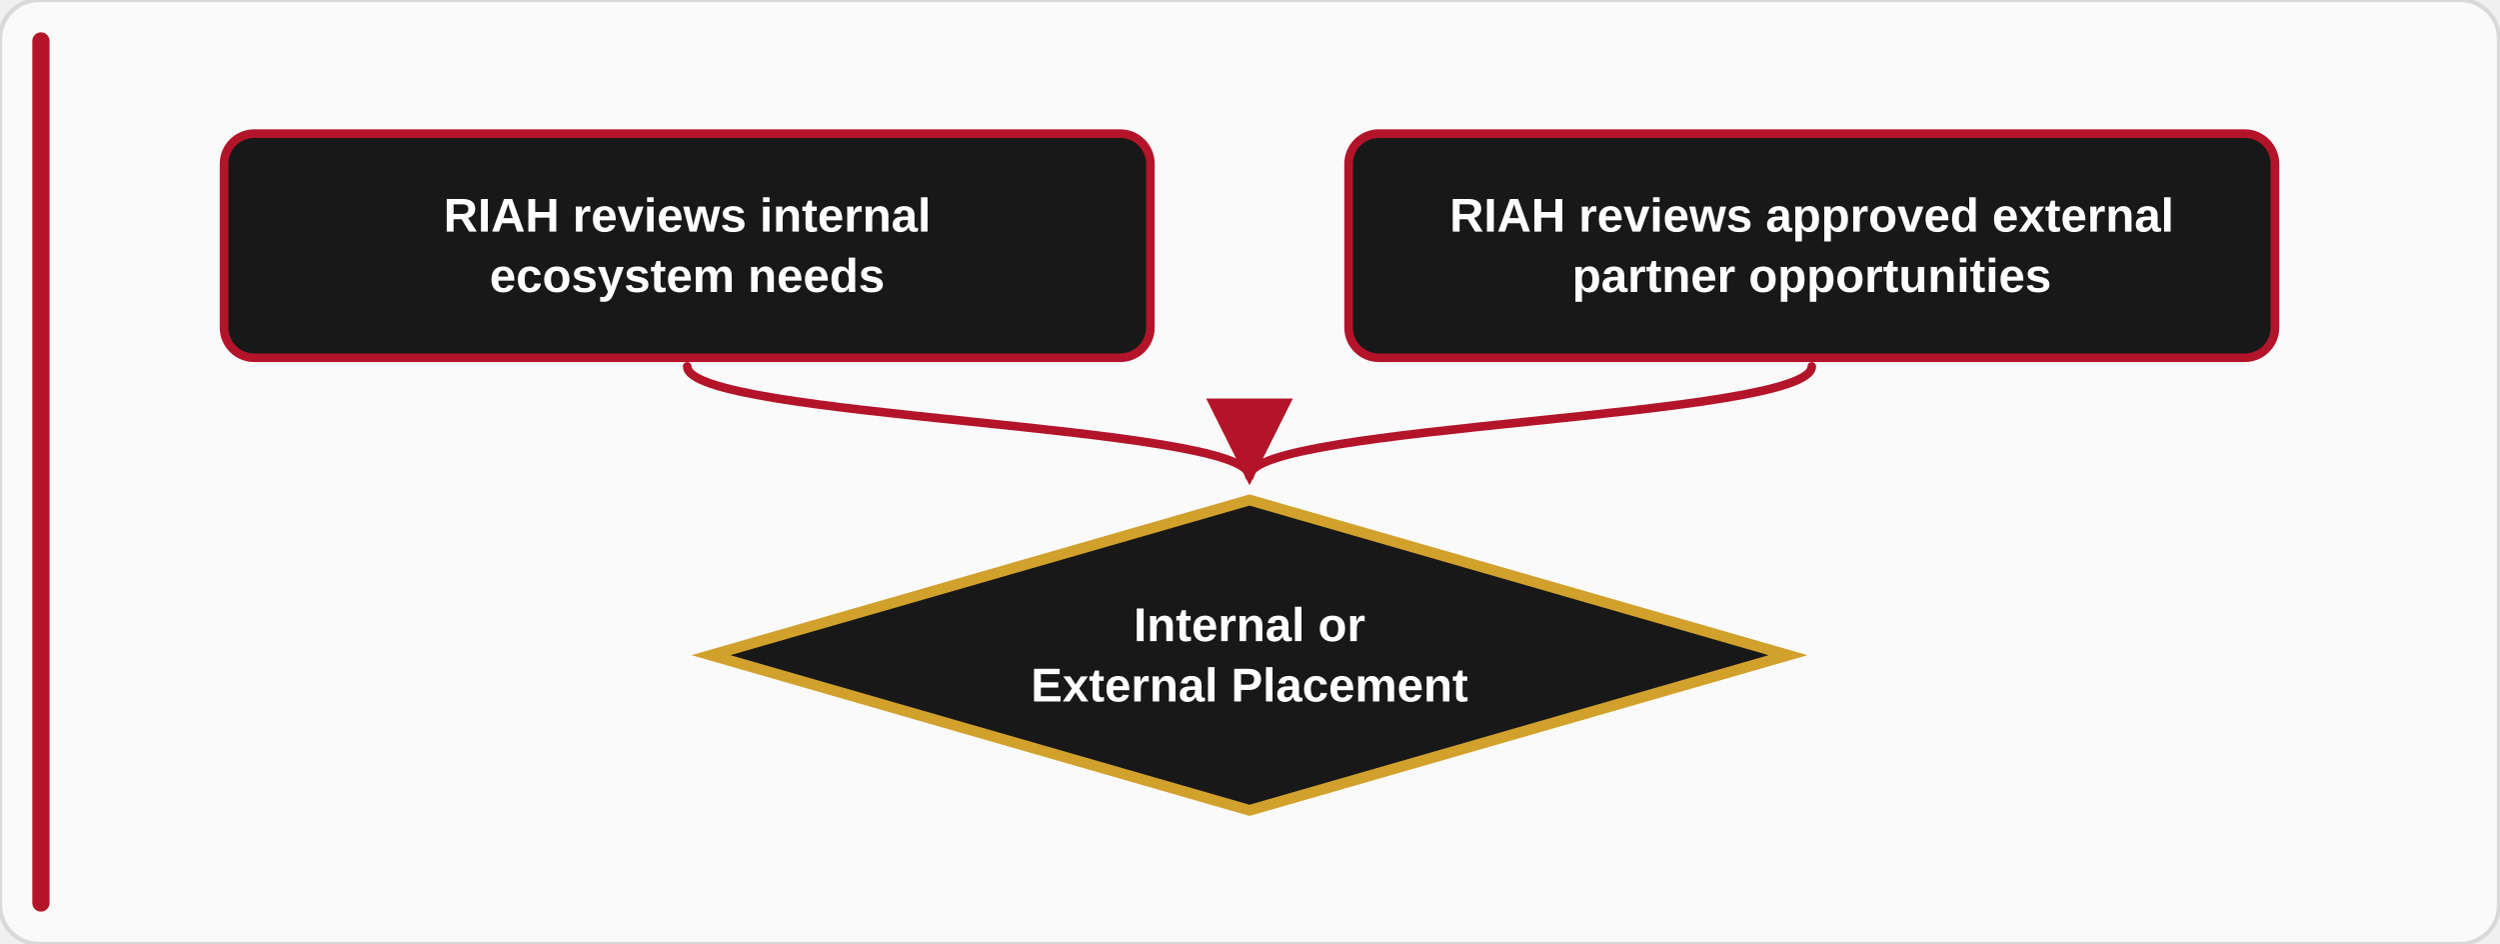
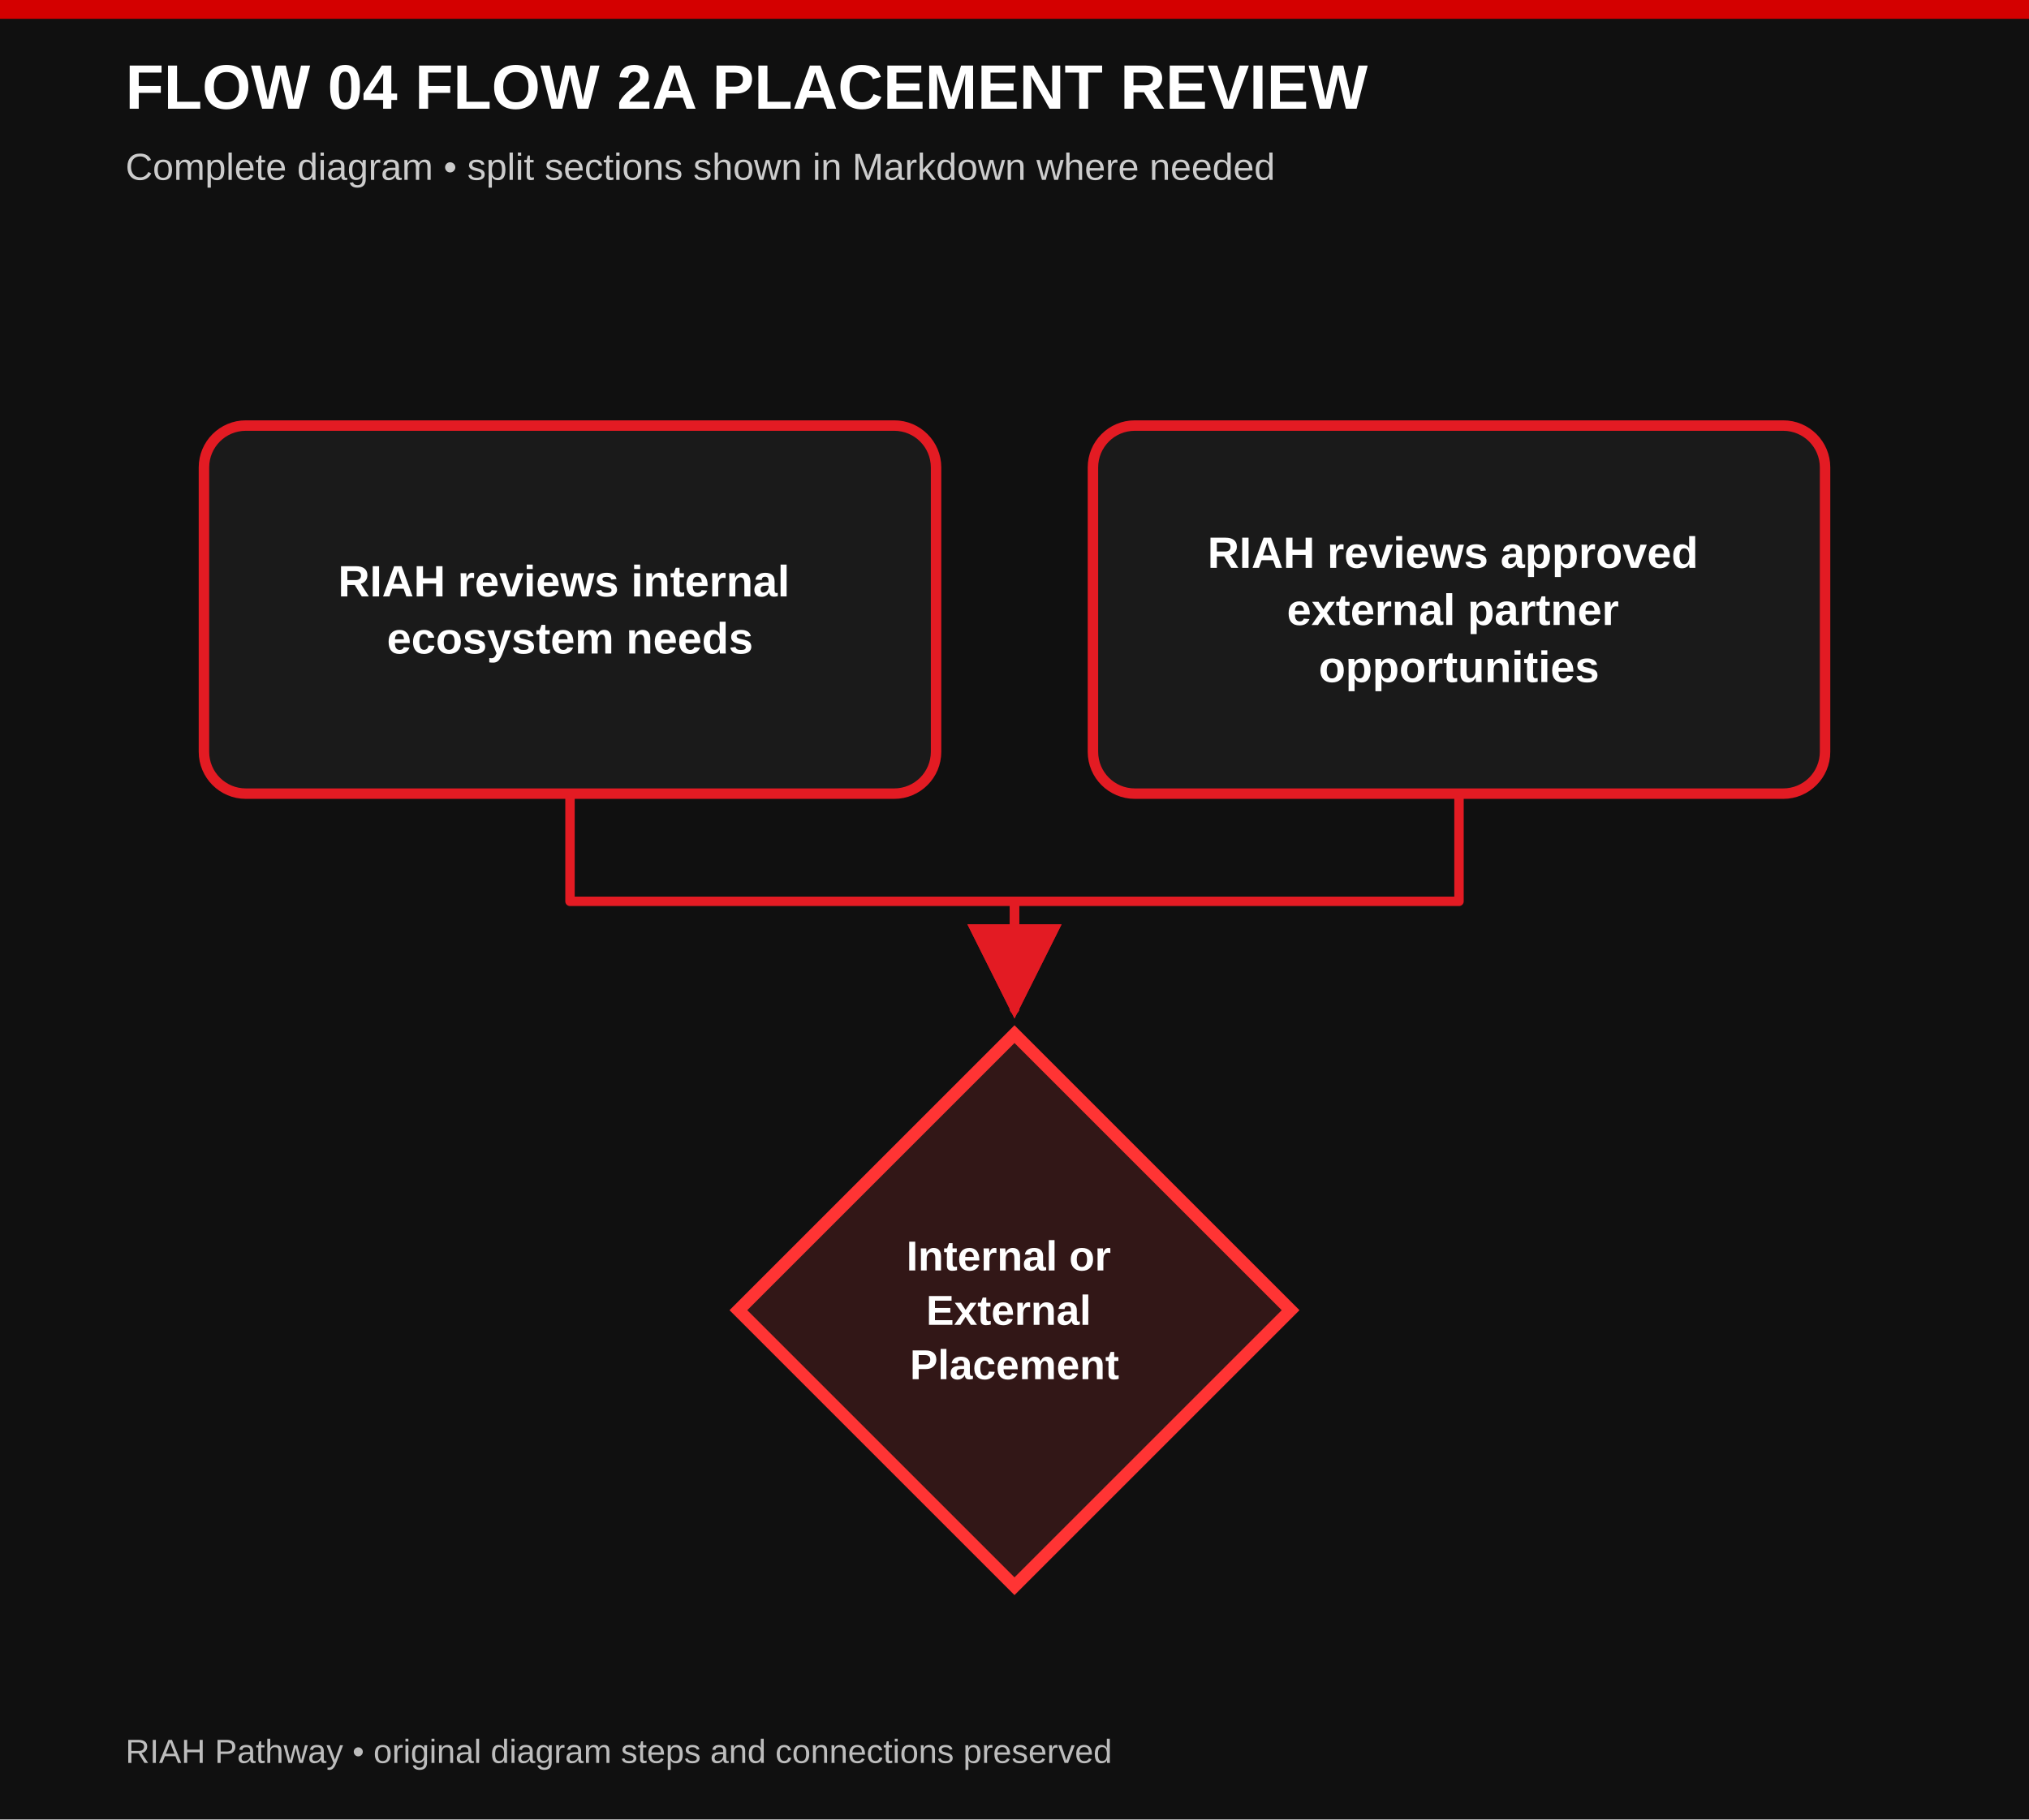
- <svg xmlns="http://www.w3.org/2000/svg" width="1160" height="438" viewBox="0 0 1160 438" role="img" aria-label="Flow 2A — Placement Review">
+ <svg xmlns="http://www.w3.org/2000/svg" width="970" height="870" viewBox="0 0 970 870" role="img" aria-label="FLOW 04 FLOW 2A PLACEMENT REVIEW">
  <defs>
-     <marker id="ah" markerWidth="12" markerHeight="12" refX="10" refY="6" orient="auto">
-       <path d="M1,1 L11,6 L1,11 Z" fill="#B4142A" />
+     <marker id="arrow" markerWidth="10" markerHeight="10" refX="9" refY="5" orient="auto">
+       <path d="M0,0 L10,5 L0,10 Z" fill="#E31B23" />
    </marker>
  </defs>
-   <rect width="1160" height="438" fill="#FAFAFA" stroke="#D9D9D9" stroke-width="2" rx="18" />
-   <rect x="15" y="15" width="8" height="408" rx="4" fill="#B4142A" />
-   <path d="M319 170 C319 194, 580 197, 580 221" fill="none" stroke="#B4142A" stroke-width="4" stroke-linecap="round" marker-end="url(#ah)" />
-   <path d="M841 170 C841 194, 580 197, 580 221" fill="none" stroke="#B4142A" stroke-width="4" stroke-linecap="round" marker-end="url(#ah)" />
-   <rect x="104" y="62" width="430" height="104" rx="14" fill="#181818" stroke="#B4142A" stroke-width="4" />
-   <text x="319" y="107.48" font-family="Arial, Helvetica, sans-serif" font-weight="600" font-size="22" text-anchor="middle" fill="white">RIAH reviews internal</text>
-   <text x="319" y="135.48" font-family="Arial, Helvetica, sans-serif" font-weight="600" font-size="22" text-anchor="middle" fill="white">ecosystem needs</text>
-   <rect x="626" y="62" width="430" height="104" rx="14" fill="#181818" stroke="#B4142A" stroke-width="4" />
-   <text x="841" y="107.48" font-family="Arial, Helvetica, sans-serif" font-weight="600" font-size="22" text-anchor="middle" fill="white">RIAH reviews approved external</text>
-   <text x="841" y="135.48" font-family="Arial, Helvetica, sans-serif" font-weight="600" font-size="22" text-anchor="middle" fill="white">partner opportunities</text>
-   <polygon points="580,232 830,304 580,376 330,304" fill="#181818" stroke="#D1A12C" stroke-width="5" />
-   <text x="580" y="297.48" font-family="Arial, Helvetica, sans-serif" font-weight="600" font-size="22" text-anchor="middle" fill="white">Internal or</text>
-   <text x="580" y="325.48" font-family="Arial, Helvetica, sans-serif" font-weight="600" font-size="22" text-anchor="middle" fill="white">External Placement</text>
+   <rect width="970" height="870" fill="#101010" />
+   <rect width="970" height="9" fill="#D40000" />
+   <text x="60" y="52" fill="#FFFFFF" font-family="Arial,DejaVu Sans,sans-serif" font-size="30" font-weight="700">FLOW 04 FLOW 2A PLACEMENT REVIEW</text>
+   <text x="60" y="86" fill="#CCCCCC" font-family="Arial,DejaVu Sans,sans-serif" font-size="18">Complete diagram • split sections shown in Markdown where needed</text>
+   <path d="M272.5,379.5 L272.5,431 L485,431 L485,482.5" stroke="#E31B23" stroke-width="4.5" fill="none" stroke-linecap="round" stroke-linejoin="round" marker-end="url(#arrow)" />
+   <path d="M697.5,379.5 L697.5,431 L485,431 L485,482.5" stroke="#E31B23" stroke-width="4.5" fill="none" stroke-linecap="round" stroke-linejoin="round" marker-end="url(#arrow)" />
+   <rect x="97.5" y="203.5" width="350" height="176" rx="20" fill="#1A1A1A" stroke="#E31B23" stroke-width="5" />
+   <text x="272.5" y="285.2" font-family="Arial,DejaVu Sans,sans-serif" fill="#FFFFFF" font-size="21" font-weight="700" text-anchor="middle">
+     <tspan x="272.5" dy="0">RIAH reviews internal</tspan>
+     <tspan x="272.5" dy="27.3">ecosystem needs</tspan>
+   </text>
+   <polygon points="485,494.5 617,626.5 485,758.5 353,626.5" fill="#321717" stroke="#FF3434" stroke-width="6" />
+   <text x="485" y="607.5" font-family="Arial,DejaVu Sans,sans-serif" fill="#FFFFFF" font-size="20" font-weight="700" text-anchor="middle">
+     <tspan x="485" dy="0">Internal or</tspan>
+     <tspan x="485" dy="26">External</tspan>
+     <tspan x="485" dy="26">Placement</tspan>
+   </text>
+   <rect x="522.5" y="203.5" width="350" height="176" rx="20" fill="#1A1A1A" stroke="#E31B23" stroke-width="5" />
+   <text x="697.5" y="271.55" font-family="Arial,DejaVu Sans,sans-serif" fill="#FFFFFF" font-size="21" font-weight="700" text-anchor="middle">
+     <tspan x="697.5" dy="0">RIAH reviews approved</tspan>
+     <tspan x="697.5" dy="27.3">external partner</tspan>
+     <tspan x="697.5" dy="27.3">opportunities</tspan>
+   </text>
+   <text x="60" y="843" fill="#BDBDBD" font-family="Arial,DejaVu Sans,sans-serif" font-size="16">RIAH Pathway • original diagram steps and connections preserved</text>
</svg>
